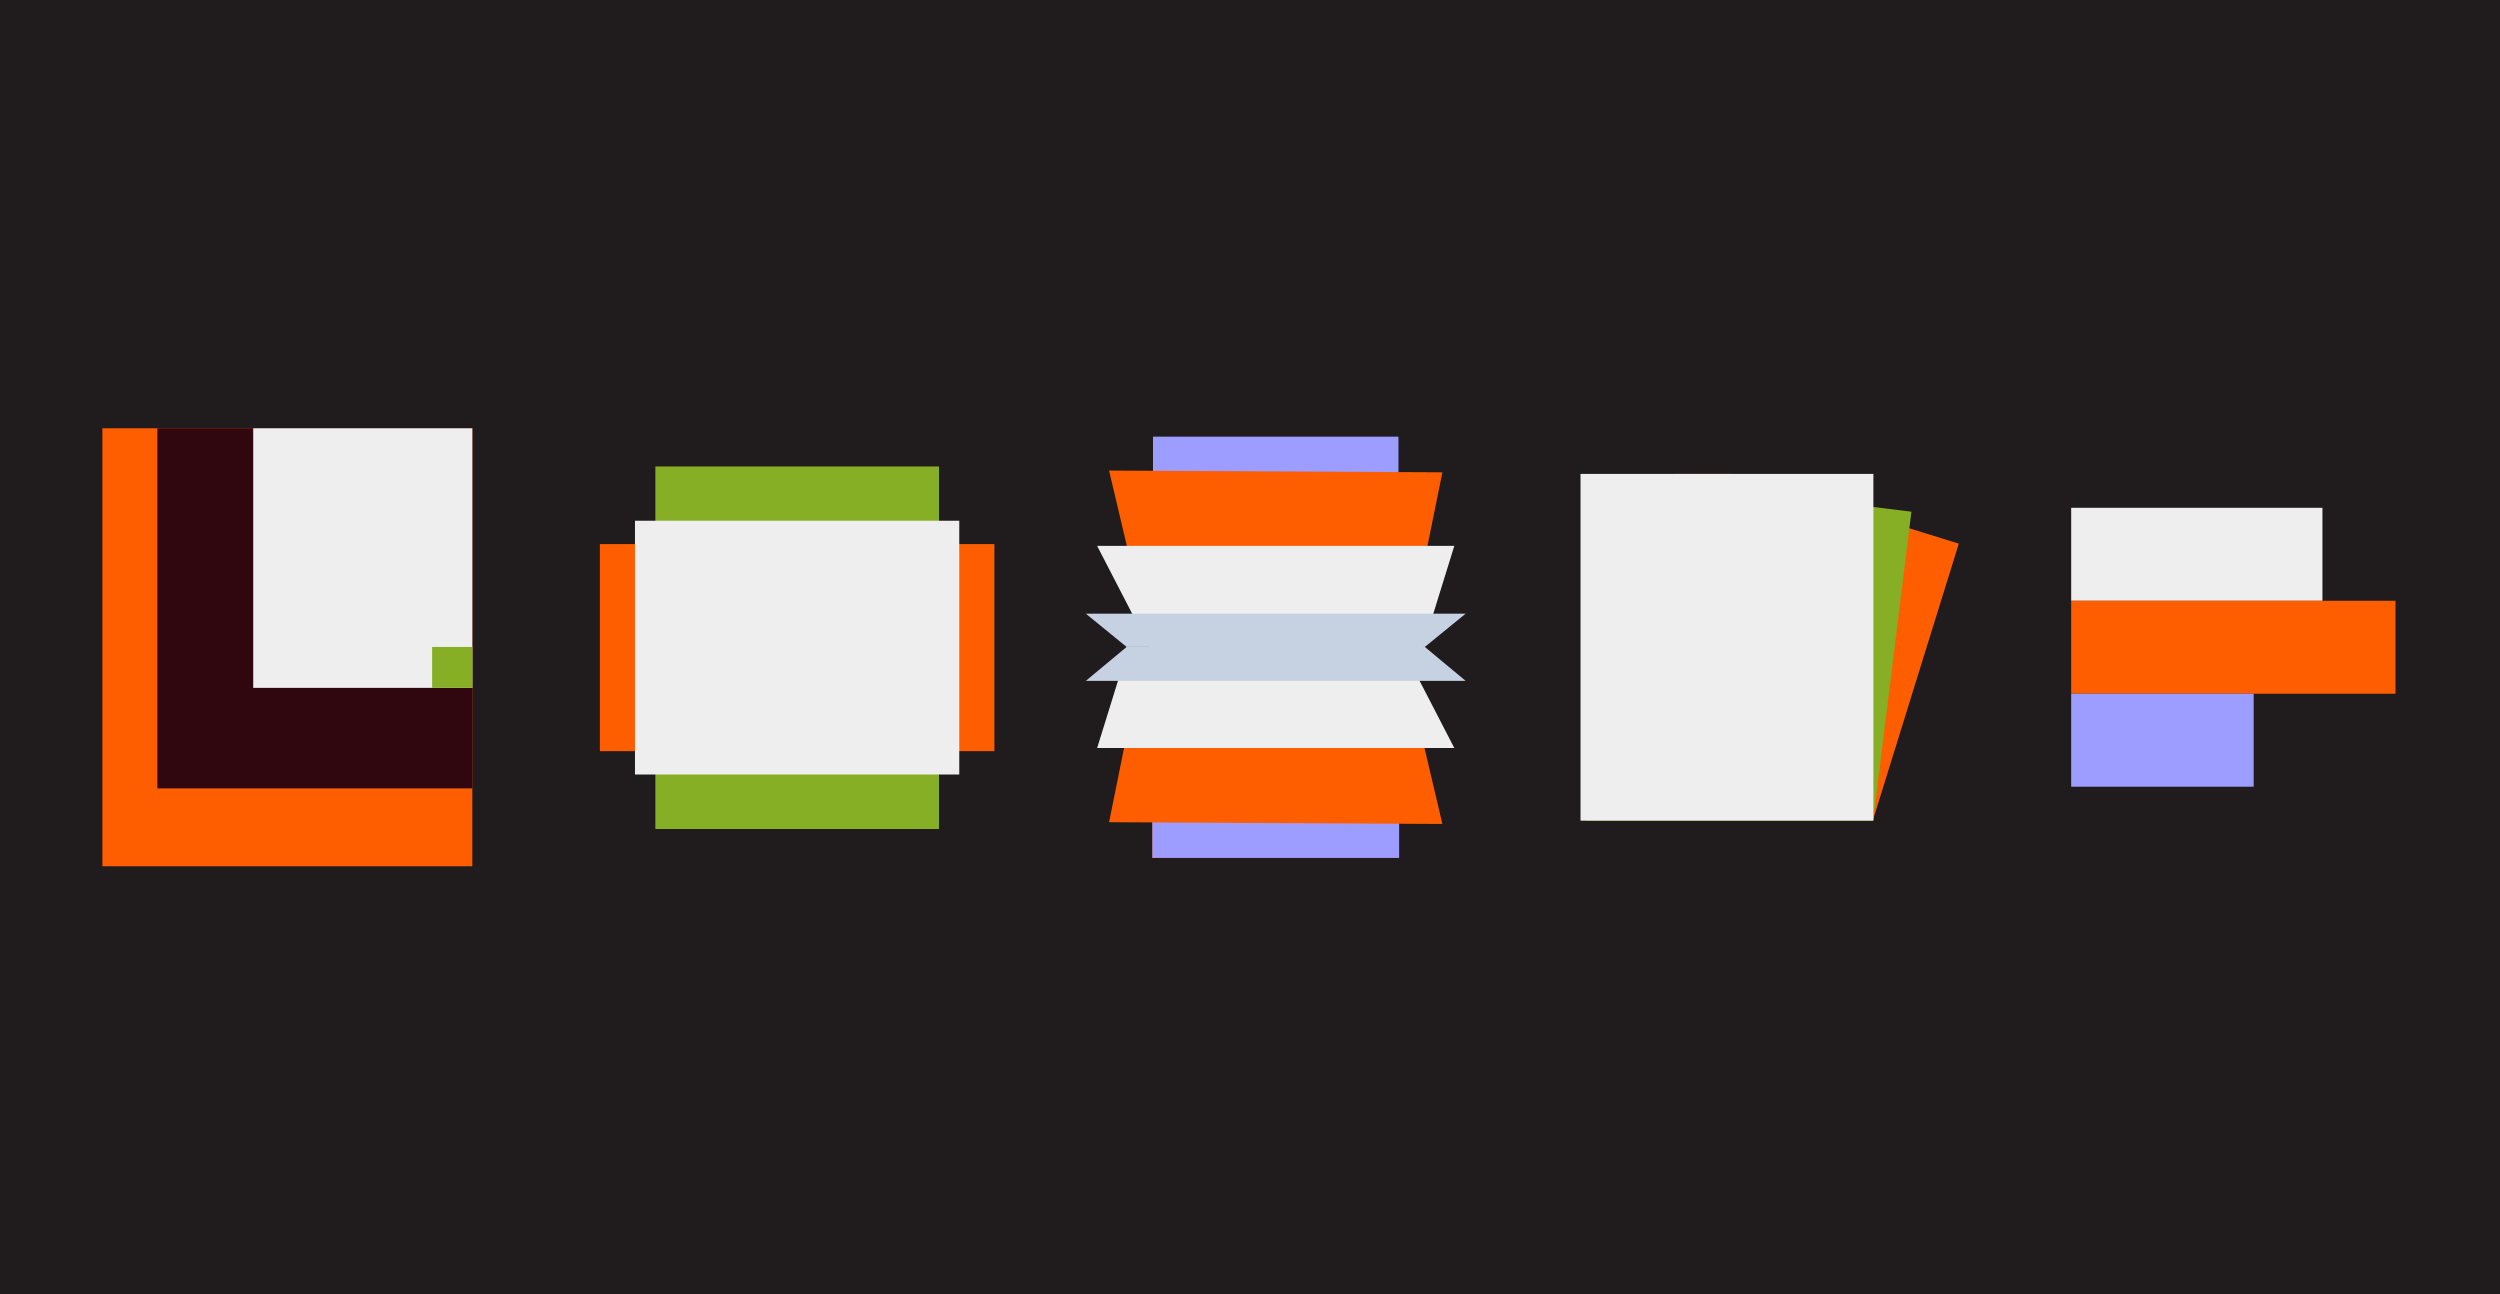
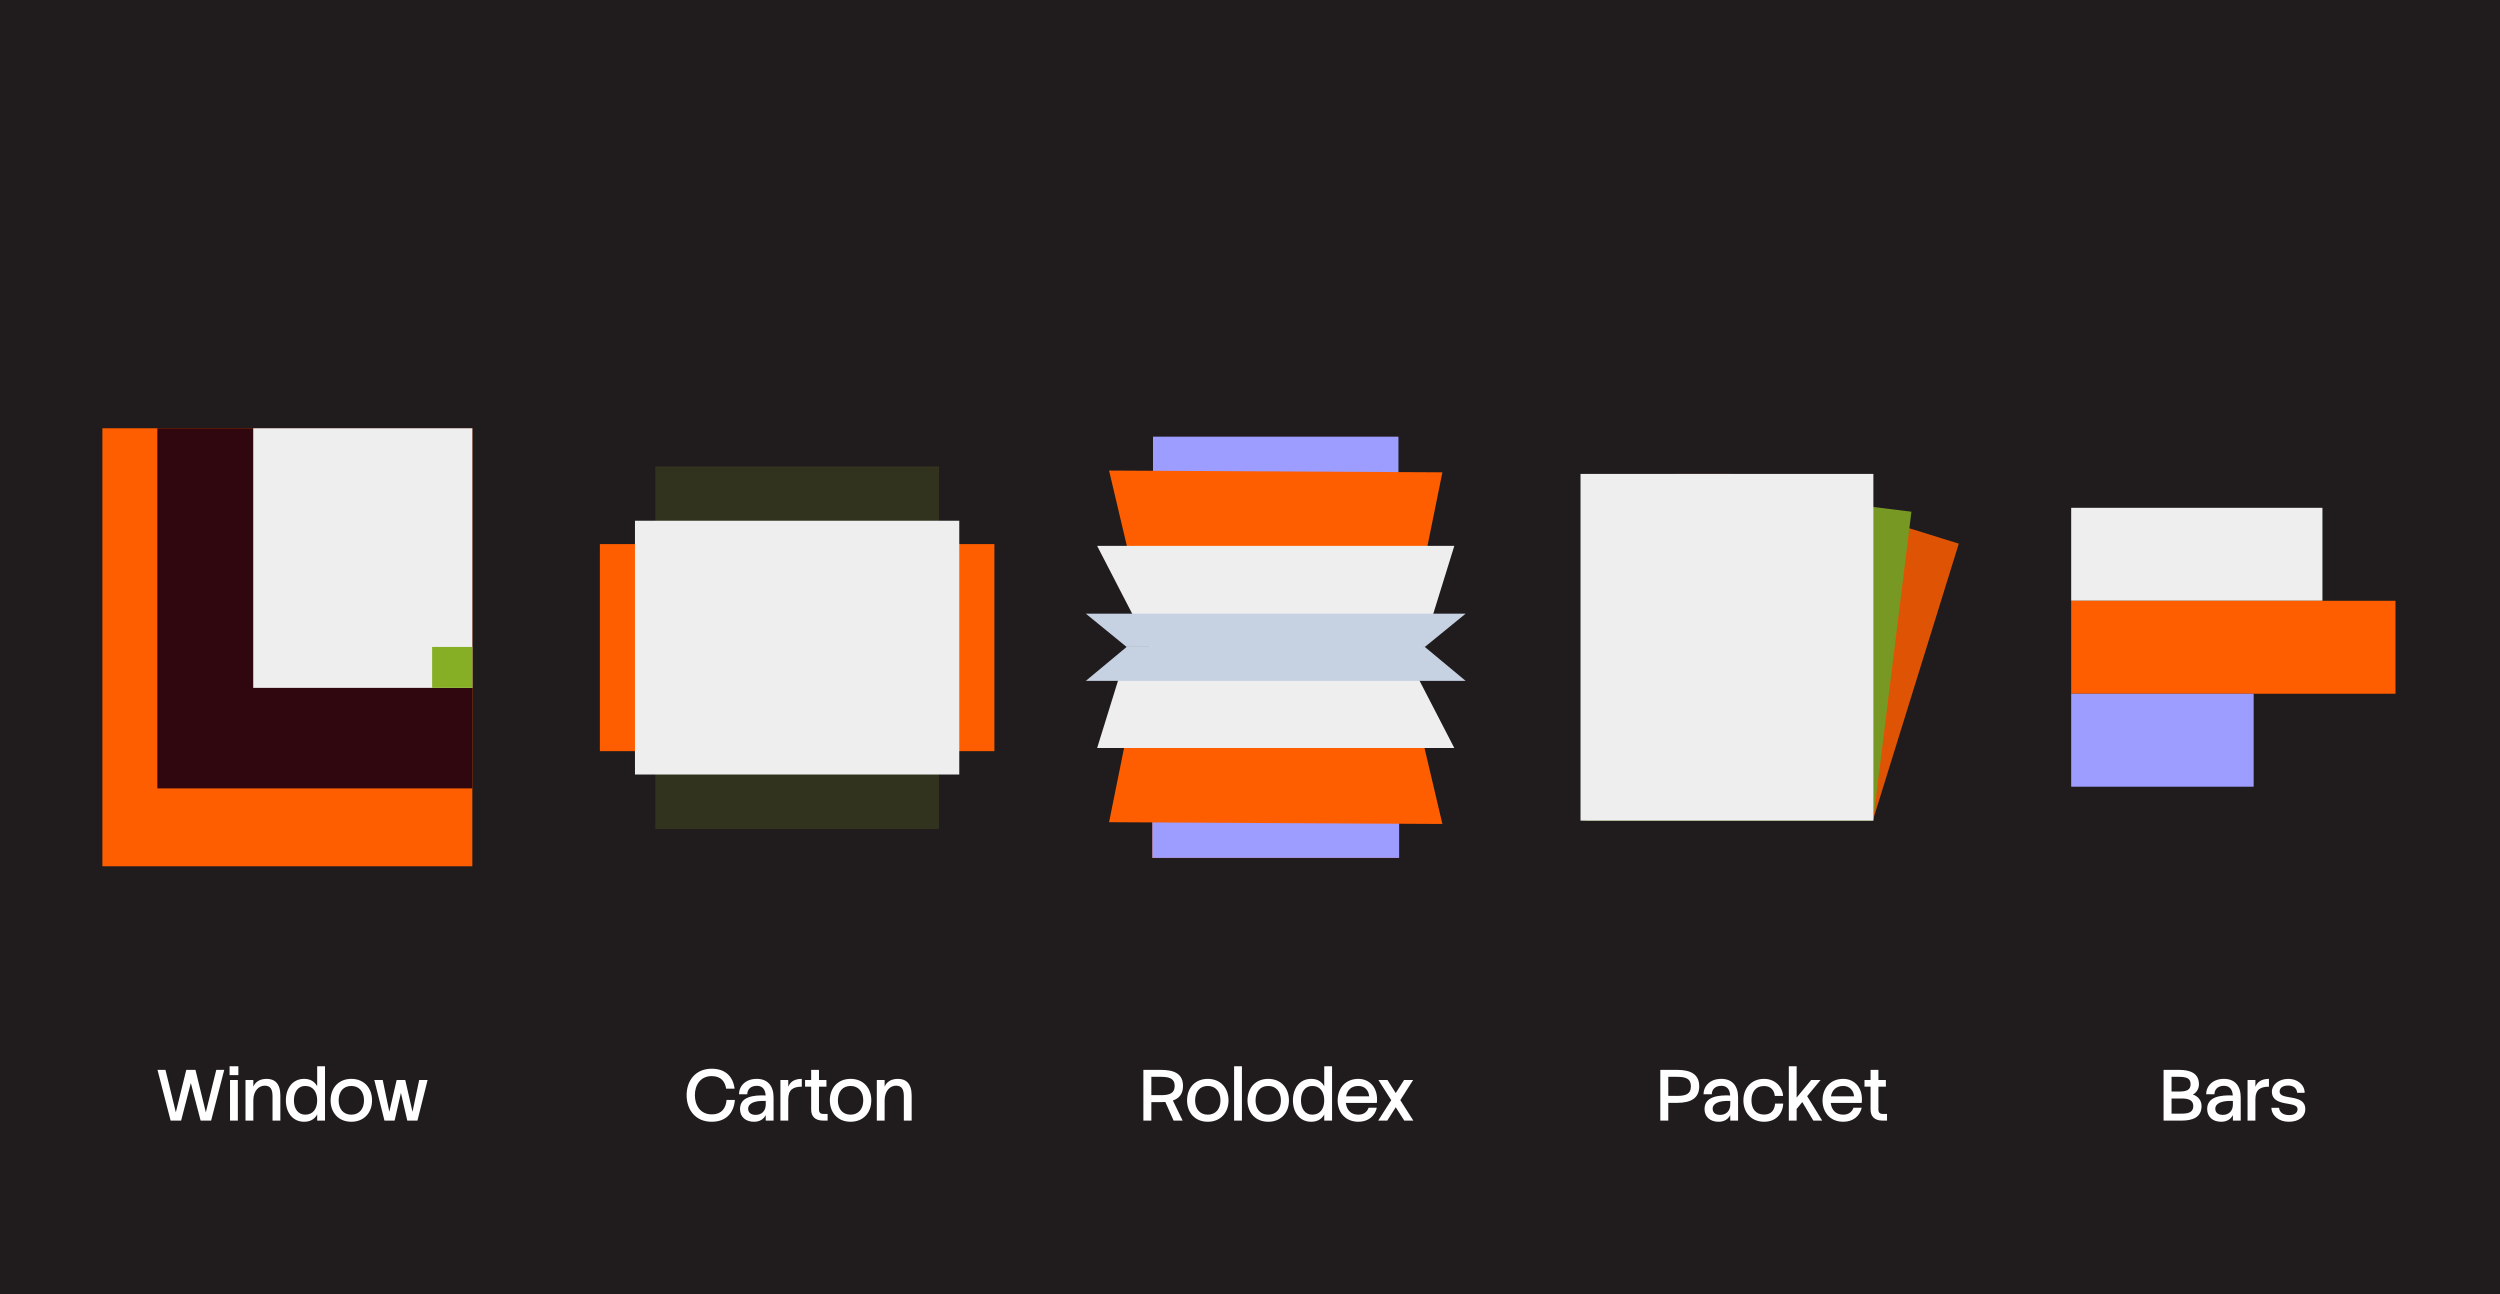
- <svg xmlns="http://www.w3.org/2000/svg" width="966" height="500" viewBox="0 0 966 500" fill="none">
-   <rect width="966" height="500" fill="#201C1D" />
-   <rect x="800.306" y="196.218" width="97.082" height="35.923" fill="#EEEEEE" />
-   <rect x="800.306" y="232.141" width="125.311" height="35.923" fill="#FF5E00" />
-   <rect x="800.306" y="268.064" width="70.506" height="35.923" fill="#9D9CFF" />
-   <g clip-path="url(#clip0_137_288)">
-     <rect width="95.325" height="81.499" transform="translate(445.277 249.981)" fill="#FF5817" />
-     <path d="M540.602 249.981H445.277V331.48H540.602V249.981Z" fill="#9D9CFF" />
+ <svg xmlns="http://www.w3.org/2000/svg" fill="none" height="500" viewBox="0 0 966 500" width="966">
+   <clipPath id="a">
+     <path d="m445.277 249.981h95.325v81.499h-95.325z" />
+   </clipPath>
+   <clipPath id="b">
+     <path d="m39.564 165.487h142.946v169.231h-142.946z" />
+   </clipPath>
+   <clipPath id="c">
+     <path d="m39.564 165.486h142.944v169.231h-142.944z" />
+   </clipPath>
+   <mask id="d" height="141" maskUnits="userSpaceOnUse" width="110" x="253" y="180">
+     <path d="m253.174 180.168h109.673v140.146h-109.673z" fill="#6e1527" />
+   </mask>
+   <mask id="e" height="135" maskUnits="userSpaceOnUse" width="152" x="611" y="183">
+     <path d="m611.012 183.118h151.029v133.968h-151.029z" fill="#d9d9d9" />
+   </mask>
+   <path d="m0 0h966v500h-966z" fill="#201c1d" />
+   <path d="m800.306 196.218h97.082v35.923h-97.082z" fill="#eee" />
+   <path d="m800.306 232.141h125.311v35.923h-125.311z" fill="#ff5e00" />
+   <path d="m800.306 268.064h70.506v35.923h-70.506z" fill="#9d9cff" />
+   <g clip-path="url(#a)">
+     <path d="m0 0h95.325v81.499h-95.325z" fill="#ff5817" transform="translate(445.277 249.981)" />
+     <path d="m540.602 249.981h-95.325v81.499h95.325z" fill="#9d9cff" />
  </g>
-   <path d="M557.339 318.382L428.541 317.698L442.226 249.981H541.239L557.339 318.382Z" fill="#FF5E00" />
-   <path d="M561.947 289.033H423.933L436.04 249.981H541.77L561.947 289.033Z" fill="#EEEEEE" />
-   <path d="M566.313 263.079H419.567L435.319 249.981H550.561L566.313 263.079Z" fill="#C6D1E1" />
-   <rect width="94.839" height="81.256" transform="translate(540.36 249.981) rotate(-180)" fill="#9D9CFF" />
-   <path d="M428.541 181.823L557.339 182.505L543.654 249.981L444.641 249.981L428.541 181.823Z" fill="#FF5E00" />
-   <path d="M423.933 210.93L561.948 210.93L549.841 249.981L444.111 249.981L423.933 210.93Z" fill="#EEEEEE" />
-   <path d="M419.567 237.126L566.313 237.126L550.561 249.981L435.319 249.981L419.567 237.126Z" fill="#C6D1E1" />
-   <rect x="231.785" y="210.237" width="152.451" height="80.009" fill="#FF5E00" />
-   <mask id="mask0_137_288" style="mask-type:alpha" maskUnits="userSpaceOnUse" x="253" y="180" width="110" height="141">
-     <rect x="253.174" y="180.168" width="109.673" height="140.146" fill="#6E1527" />
-   </mask>
-   <g mask="url(#mask0_137_288)">
-     <rect x="253.174" y="180.168" width="109.673" height="145.201" fill="#86AF25" />
+   <path d="m557.339 318.382-128.798-.684 13.685-67.717h99.013z" fill="#ff5e00" />
+   <path d="m561.947 289.033h-138.014l12.107-39.052h105.73z" fill="#eee" />
+   <path d="m566.313 263.079h-146.746l15.752-13.098h115.242z" fill="#c6d1e1" />
+   <path d="m0 0h94.839v81.256h-94.839z" fill="#9d9cff" transform="matrix(-1 -0 0 -1 540.36 249.981)" />
+   <path d="m428.541 181.823 128.798.682-13.685 67.476h-99.013z" fill="#ff5e00" />
+   <path d="m423.933 210.93h138.015l-12.107 39.051h-105.73z" fill="#eee" />
+   <path d="m419.567 237.126h146.746l-15.752 12.855h-115.242z" fill="#c6d1e1" />
+   <path d="m231.785 210.237h152.451v80.009h-152.451z" fill="#ff5e00" />
+   <g mask="url(#d)">
+     <path d="m253.174 180.168h109.673v145.201h-109.673z" fill="#86af25" />
  </g>
-   <rect x="245.353" y="201.211" width="125.311" height="98.062" fill="#EEEEEE" />
-   <mask id="mask1_137_288" style="mask-type:alpha" maskUnits="userSpaceOnUse" x="611" y="183" width="152" height="135">
-     <rect x="611.012" y="183.118" width="151.029" height="133.968" fill="#D9D9D9" />
-   </mask>
-   <g mask="url(#mask1_137_288)">
-     <rect width="113.159" height="133.969" transform="matrix(-0.955007 -0.296582 -0.296582 0.955007 756.878 210.064)" fill="#FF5E00" />
-     <rect width="113.159" height="133.969" transform="matrix(-0.992417 -0.122915 -0.122915 0.992417 738.571 197.722)" fill="#86AF25" />
+   <path d="m245.353 201.211h125.311v98.062h-125.311z" fill="#eee" />
+   <g mask="url(#e)">
+     <path d="m0 0h113.159v133.969h-113.159z" fill="#ff5e00" transform="matrix(-.955007 -.296582 -.296582 .955007 756.878 210.064)" />
+     <path d="m0 0h113.159v133.969h-113.159z" fill="#86af25" transform="matrix(-.992417 -.122915 -.122915 .992417 738.571 197.722)" />
  </g>
-   <rect x="610.714" y="183.118" width="113.159" height="133.969" fill="#EEEEEE" />
-   <g clip-path="url(#clip1_137_288)">
-     <g clip-path="url(#clip2_137_288)">
-       <rect x="39.564" y="165.485" width="142.944" height="169.231" fill="#FF5E00" />
+   <path d="m610.714 183.118h113.159v133.969h-113.159z" fill="#eee" />
+   <g clip-path="url(#b)">
+     <g clip-path="url(#c)">
+       <path d="m39.564 165.485h142.944v169.231h-142.944z" fill="#ff5e00" />
    </g>
-     <rect x="60.798" y="165.486" width="123.34" height="139.153" fill="#31070F" />
-     <rect x="97.846" y="165.486" width="86.293" height="100.299" fill="#EEEEEE" />
-     <rect x="166.971" y="249.972" width="15.813" height="15.813" fill="#86AF25" />
+     <path d="m60.798 165.486h123.34v139.153h-123.34z" fill="#31070f" />
+     <path d="m97.846 165.486h86.293v100.299h-86.293z" fill="#eee" />
+     <path d="m166.971 249.972h15.813v15.813h-15.813z" fill="#86af25" />
  </g>
-   <defs>
-     <clipPath id="clip0_137_288">
-       <rect width="95.325" height="81.499" fill="white" transform="translate(445.277 249.981)" />
-     </clipPath>
-     <clipPath id="clip1_137_288">
-       <rect width="142.946" height="169.231" fill="white" transform="translate(39.5637 165.487)" />
-     </clipPath>
-     <clipPath id="clip2_137_288">
-       <rect width="142.944" height="169.231" fill="white" transform="translate(39.564 165.486)" />
-     </clipPath>
-   </defs>
+   <g fill="#fff">
+     <path d="m441.802 413.4h6.776c5.236 0 8.54 1.568 8.54 6.216 0 3.052-1.456 4.788-3.92 5.628l3.78 7.756h-3.5l-3.192-7.196c-.532.028-1.12.056-1.708.056h-3.696v7.14h-3.08zm6.776 9.772c3.388 0 5.32-.756 5.32-3.556s-1.932-3.528-5.32-3.528h-3.696v7.084zm18.112 10.276c-4.844 0-8.008-3.416-8.008-8.26 0-4.872 3.164-8.316 8.008-8.316s8.008 3.444 8.008 8.316c0 4.844-3.164 8.26-8.008 8.26zm0-2.744c3.052 0 4.9-2.212 4.9-5.516 0-3.332-1.848-5.572-4.9-5.572-3.08 0-4.9 2.24-4.9 5.572 0 3.304 1.82 5.516 4.9 5.516zm10.164-18.704h3.024v21h-3.024zm13.188 21.448c-4.844 0-8.008-3.416-8.008-8.26 0-4.872 3.164-8.316 8.008-8.316s8.008 3.444 8.008 8.316c0 4.844-3.164 8.26-8.008 8.26zm0-2.744c3.052 0 4.9-2.212 4.9-5.516 0-3.332-1.848-5.572-4.9-5.572-3.08 0-4.9 2.24-4.9 5.572 0 3.304 1.82 5.516 4.9 5.516zm16.603 2.744c-4.312 0-7.056-3.416-7.056-8.26 0-4.872 2.744-8.316 7.056-8.316 2.408 0 4.06 1.064 5.04 2.856v-7.728h3.024v21h-3.024v-2.38c-.924 1.708-2.548 2.828-5.04 2.828zm.42-2.744c3.08 0 4.62-2.352 4.62-5.516 0-3.192-1.54-5.572-4.62-5.572-2.716 0-4.368 2.24-4.368 5.572 0 3.304 1.652 5.516 4.368 5.516zm17.813 2.744c-4.844 0-8.008-3.416-8.008-8.26 0-4.872 3.164-8.316 8.008-8.316 4.256 0 7.784 3.388 7.14 9.296h-11.984c.308 2.66 1.876 4.536 4.844 4.536 2.184 0 3.444-1.176 3.948-2.688h3.192c-.728 3.22-3.332 5.432-7.14 5.432zm0-13.832c-2.744 0-4.312 1.624-4.76 4.004h8.932c-.196-2.24-1.652-4.004-4.172-4.004zm7.741-2.296h3.5l3.192 5.04 3.22-5.04h3.5l-4.956 7.784 5.04 7.896h-3.5l-3.304-5.152-3.276 5.152h-3.5l5.04-7.896z" />
+     <path d="m283.959 425.02c-.392 5.068-3.444 8.428-8.96 8.428-6.244 0-9.688-4.592-9.688-10.276 0-5.628 3.444-10.22 9.688-10.22 5.264 0 8.26 2.996 8.848 7.7h-3.276c-.392-2.52-1.792-4.844-5.572-4.844-4.396 0-6.496 3.5-6.496 7.364 0 3.92 2.1 7.42 6.496 7.42 4.088 0 5.516-2.688 5.74-5.572zm8.451-8.148c4.284 0 6.496 2.772 6.496 7.168v8.96h-3.024v-2.128c-.84 1.596-2.324 2.576-4.536 2.576-3.08 0-5.404-1.764-5.404-4.9 0-4.9 5.376-5.432 9.912-5.264-.168-2.268-1.148-3.724-3.444-3.724-2.408 0-3.668 1.484-3.668 3.276h-3.192c0-3.108 2.436-5.964 6.86-5.964zm-3.332 11.508c0 1.568 1.092 2.408 2.94 2.408 2.184 0 3.864-1.428 3.864-3.976v-1.4c-4.62-.224-6.804 1.092-6.804 2.968zm15.5-3.612v8.232h-3.024v-15.68h3.024v2.632c.588-1.596 2.016-3.08 5.236-3.08v3.024c-3.332 0-5.236 1.148-5.236 4.872zm6.502-7.448h2.352v-3.92h3.024v3.92h2.884v2.576h-2.884v8.848c0 1.148.56 1.68 1.652 1.68h1.68v2.576h-1.708c-3.108 0-4.648-1.596-4.648-4.256v-8.848h-2.352zm17.581 16.128c-4.844 0-8.008-3.416-8.008-8.26 0-4.872 3.164-8.316 8.008-8.316s8.008 3.444 8.008 8.316c0 4.844-3.164 8.26-8.008 8.26zm0-2.744c3.052 0 4.9-2.212 4.9-5.516 0-3.332-1.848-5.572-4.9-5.572-3.08 0-4.9 2.24-4.9 5.572 0 3.304 1.82 5.516 4.9 5.516zm10.135-13.384h3.024v2.576c.644-1.568 2.184-3.024 5.152-3.024 3.024 0 5.292 1.68 5.292 6.468v9.66h-3.024v-9.296c0-2.548-.616-4.2-3.024-4.2-2.24 0-4.396 1.96-4.396 5.684v7.812h-3.024z" />
+     <path d="m65.925 433-5.068-19.6h3.08l4.004 16.408 4.032-16.408h3.556l4.004 16.408 4.032-16.408h3.08l-5.068 19.6h-4.06l-3.78-14.532-3.752 14.532zm22.786-21h3.388v3.444h-3.388zm.168 5.32h3.024v15.68h-3.024zm5.983 0h3.024v2.576c.644-1.568 2.184-3.024 5.152-3.024 3.024 0 5.292 1.68 5.292 6.468v9.66h-3.024v-9.296c0-2.548-.616-4.2-3.024-4.2-2.24 0-4.396 1.96-4.396 5.684v7.812h-3.024zm22.656 16.128c-4.312 0-7.056-3.416-7.056-8.26 0-4.872 2.744-8.316 7.056-8.316 2.408 0 4.06 1.064 5.04 2.856v-7.728h3.024v21h-3.024v-2.38c-.924 1.708-2.548 2.828-5.04 2.828zm.42-2.744c3.08 0 4.62-2.352 4.62-5.516 0-3.192-1.54-5.572-4.62-5.572-2.716 0-4.368 2.24-4.368 5.572 0 3.304 1.652 5.516 4.368 5.516zm17.813 2.744c-4.844 0-8.008-3.416-8.008-8.26 0-4.872 3.164-8.316 8.008-8.316s8.008 3.444 8.008 8.316c0 4.844-3.164 8.26-8.008 8.26zm0-2.744c3.052 0 4.9-2.212 4.9-5.516 0-3.332-1.848-5.572-4.9-5.572-3.08 0-4.9 2.24-4.9 5.572 0 3.304 1.82 5.516 4.9 5.516zm8.886-13.384h3.248l2.548 12.292 2.828-12.292h3.332l2.8 12.292 2.576-12.292h3.248l-3.92 15.68h-3.92l-2.464-10.724-2.436 10.724h-3.92z" />
+     <path d="m641.546 413.4h6.496c5.236 0 8.54 1.708 8.54 6.356s-3.304 6.384-8.54 6.384h-3.416v6.86h-3.08zm6.496 10.052c3.388 0 5.32-.756 5.32-3.696s-1.932-3.668-5.32-3.668h-3.416v7.364zm17.06-6.58c4.284 0 6.496 2.772 6.496 7.168v8.96h-3.024v-2.128c-.84 1.596-2.324 2.576-4.536 2.576-3.08 0-5.404-1.764-5.404-4.9 0-4.9 5.376-5.432 9.912-5.264-.168-2.268-1.148-3.724-3.444-3.724-2.408 0-3.668 1.484-3.668 3.276h-3.192c0-3.108 2.436-5.964 6.86-5.964zm-3.332 11.508c0 1.568 1.092 2.408 2.94 2.408 2.184 0 3.864-1.428 3.864-3.976v-1.4c-4.62-.224-6.804 1.092-6.804 2.968zm27.259-1.96c-.14 4.06-2.94 7.028-7.364 7.028-4.844 0-8.008-3.416-8.008-8.26 0-4.872 3.164-8.316 8.008-8.316 4.256 0 7.168 3.164 7.308 6.608h-3.192c-.14-1.904-1.344-3.836-4.116-3.836-3.304 0-4.9 2.352-4.9 5.544 0 3.164 1.596 5.488 4.9 5.488 2.94 0 4.088-2.044 4.228-4.256zm14.434-9.1-5.18 6.244 5.824 9.436h-3.444l-4.256-7.168-2.184 2.66v4.508h-3.024v-21h3.024v12.096l5.6-6.776zm8.772 16.128c-4.844 0-8.008-3.416-8.008-8.26 0-4.872 3.164-8.316 8.008-8.316 4.256 0 7.784 3.388 7.14 9.296h-11.984c.308 2.66 1.876 4.536 4.844 4.536 2.184 0 3.444-1.176 3.948-2.688h3.192c-.728 3.22-3.332 5.432-7.14 5.432zm0-13.832c-2.744 0-4.312 1.624-4.76 4.004h8.932c-.196-2.24-1.652-4.004-4.172-4.004zm8.205-2.296h2.352v-3.92h3.024v3.92h2.884v2.576h-2.884v8.848c0 1.148.56 1.68 1.652 1.68h1.68v2.576h-1.708c-3.108 0-4.648-1.596-4.648-4.256v-8.848h-2.352z" />
+     <path d="m836.007 413.4h5.964c4.256 0 7.7 1.232 7.7 5.6 0 1.484-.784 3.164-2.352 3.92 1.932.644 3.36 2.24 3.36 4.452 0 4.368-3.444 5.628-7.7 5.628h-6.972zm5.964 2.688h-2.884v5.684h2.94c2.772 0 4.424-.588 4.424-2.828 0-2.212-1.512-2.856-4.48-2.856zm1.064 8.372h-3.948v5.852h3.892c2.8 0 4.508-.616 4.508-2.94 0-2.184-1.708-2.912-4.452-2.912zm16.282-7.588c4.284 0 6.496 2.772 6.496 7.168v8.96h-3.024v-2.128c-.84 1.596-2.324 2.576-4.536 2.576-3.08 0-5.404-1.764-5.404-4.9 0-4.9 5.376-5.432 9.912-5.264-.168-2.268-1.148-3.724-3.444-3.724-2.408 0-3.668 1.484-3.668 3.276h-3.192c0-3.108 2.436-5.964 6.86-5.964zm-3.332 11.508c0 1.568 1.092 2.408 2.94 2.408 2.184 0 3.864-1.428 3.864-3.976v-1.4c-4.62-.224-6.804 1.092-6.804 2.968zm15.499-3.612v8.232h-3.024v-15.68h3.024v2.632c.588-1.596 2.016-3.08 5.236-3.08v3.024c-3.332 0-5.236 1.148-5.236 4.872zm9.145 3.276c.168 1.904 1.82 2.828 3.836 2.828 1.96 0 3.304-.728 3.304-2.324 0-3.304-9.912-.504-9.912-6.776 0-2.52 2.548-4.9 6.384-4.9 3.388 0 6.272 2.184 6.272 5.376h-2.884c-.14-1.904-1.624-2.8-3.5-2.8-2.156 0-3.276.98-3.276 2.324 0 3.612 9.912.588 9.912 6.776 0 2.968-2.492 4.9-6.44 4.9-3.696 0-6.552-2.324-6.664-5.404z" />
+   </g>
</svg>
